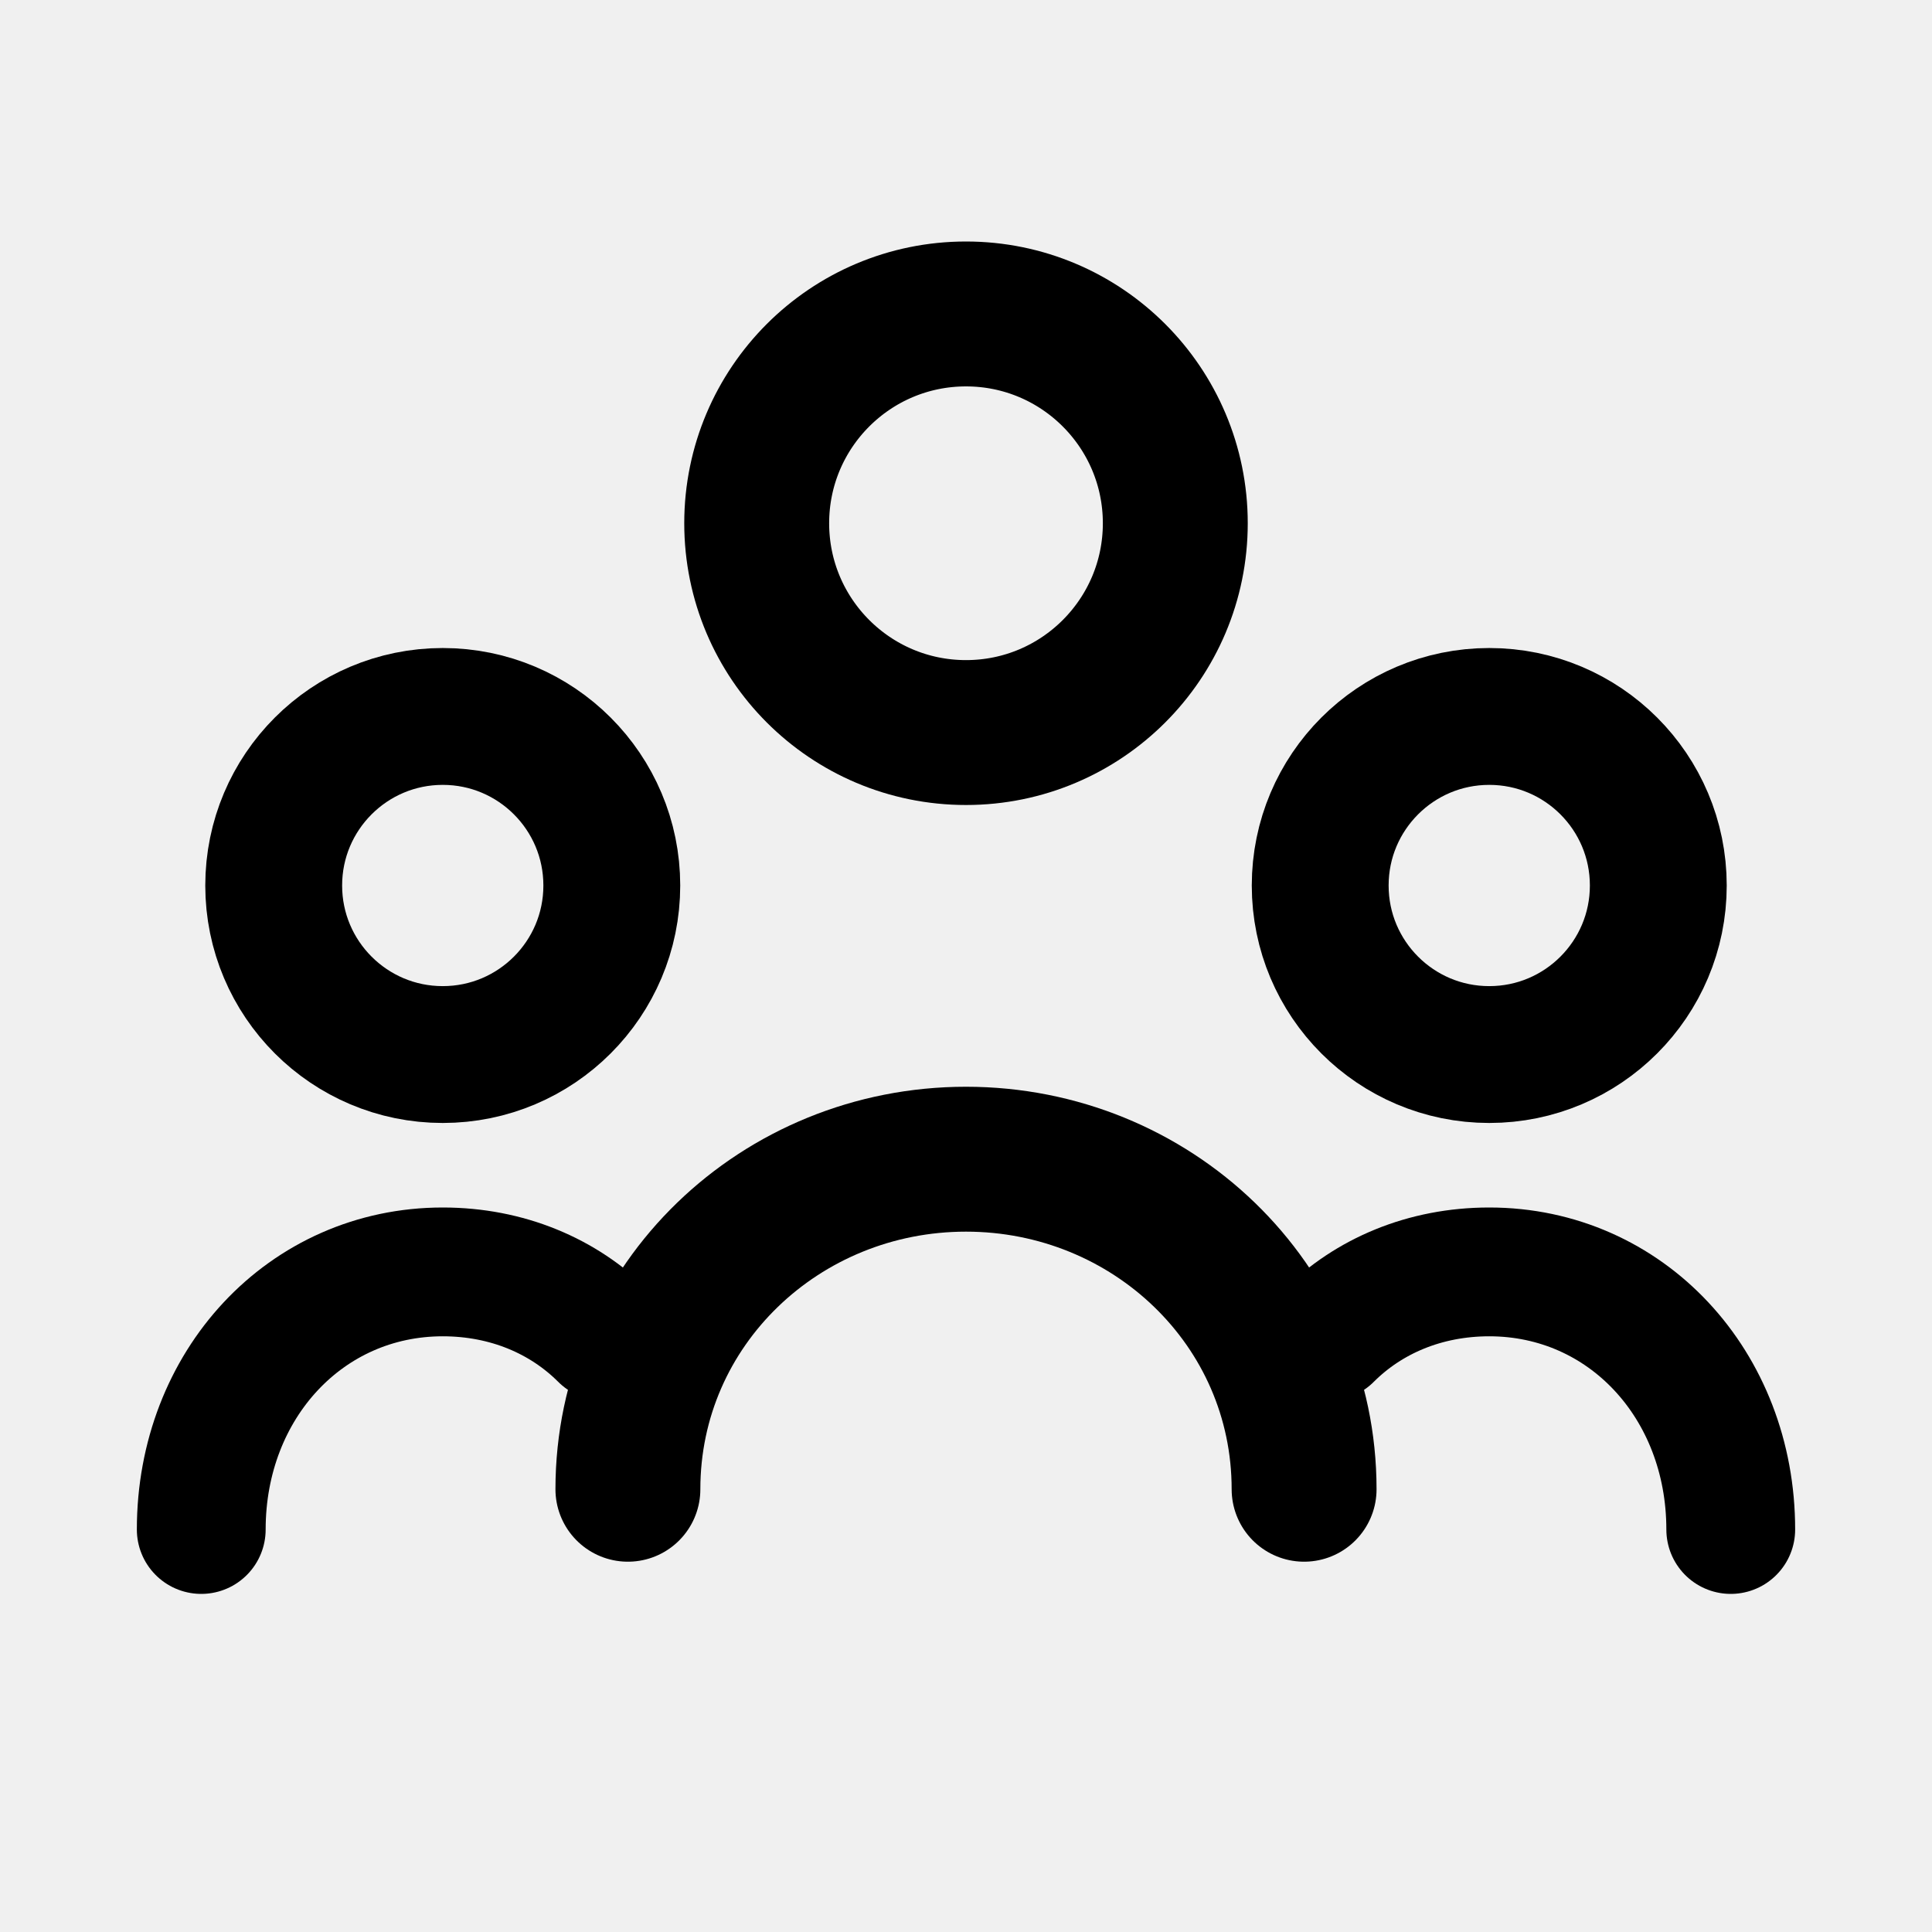
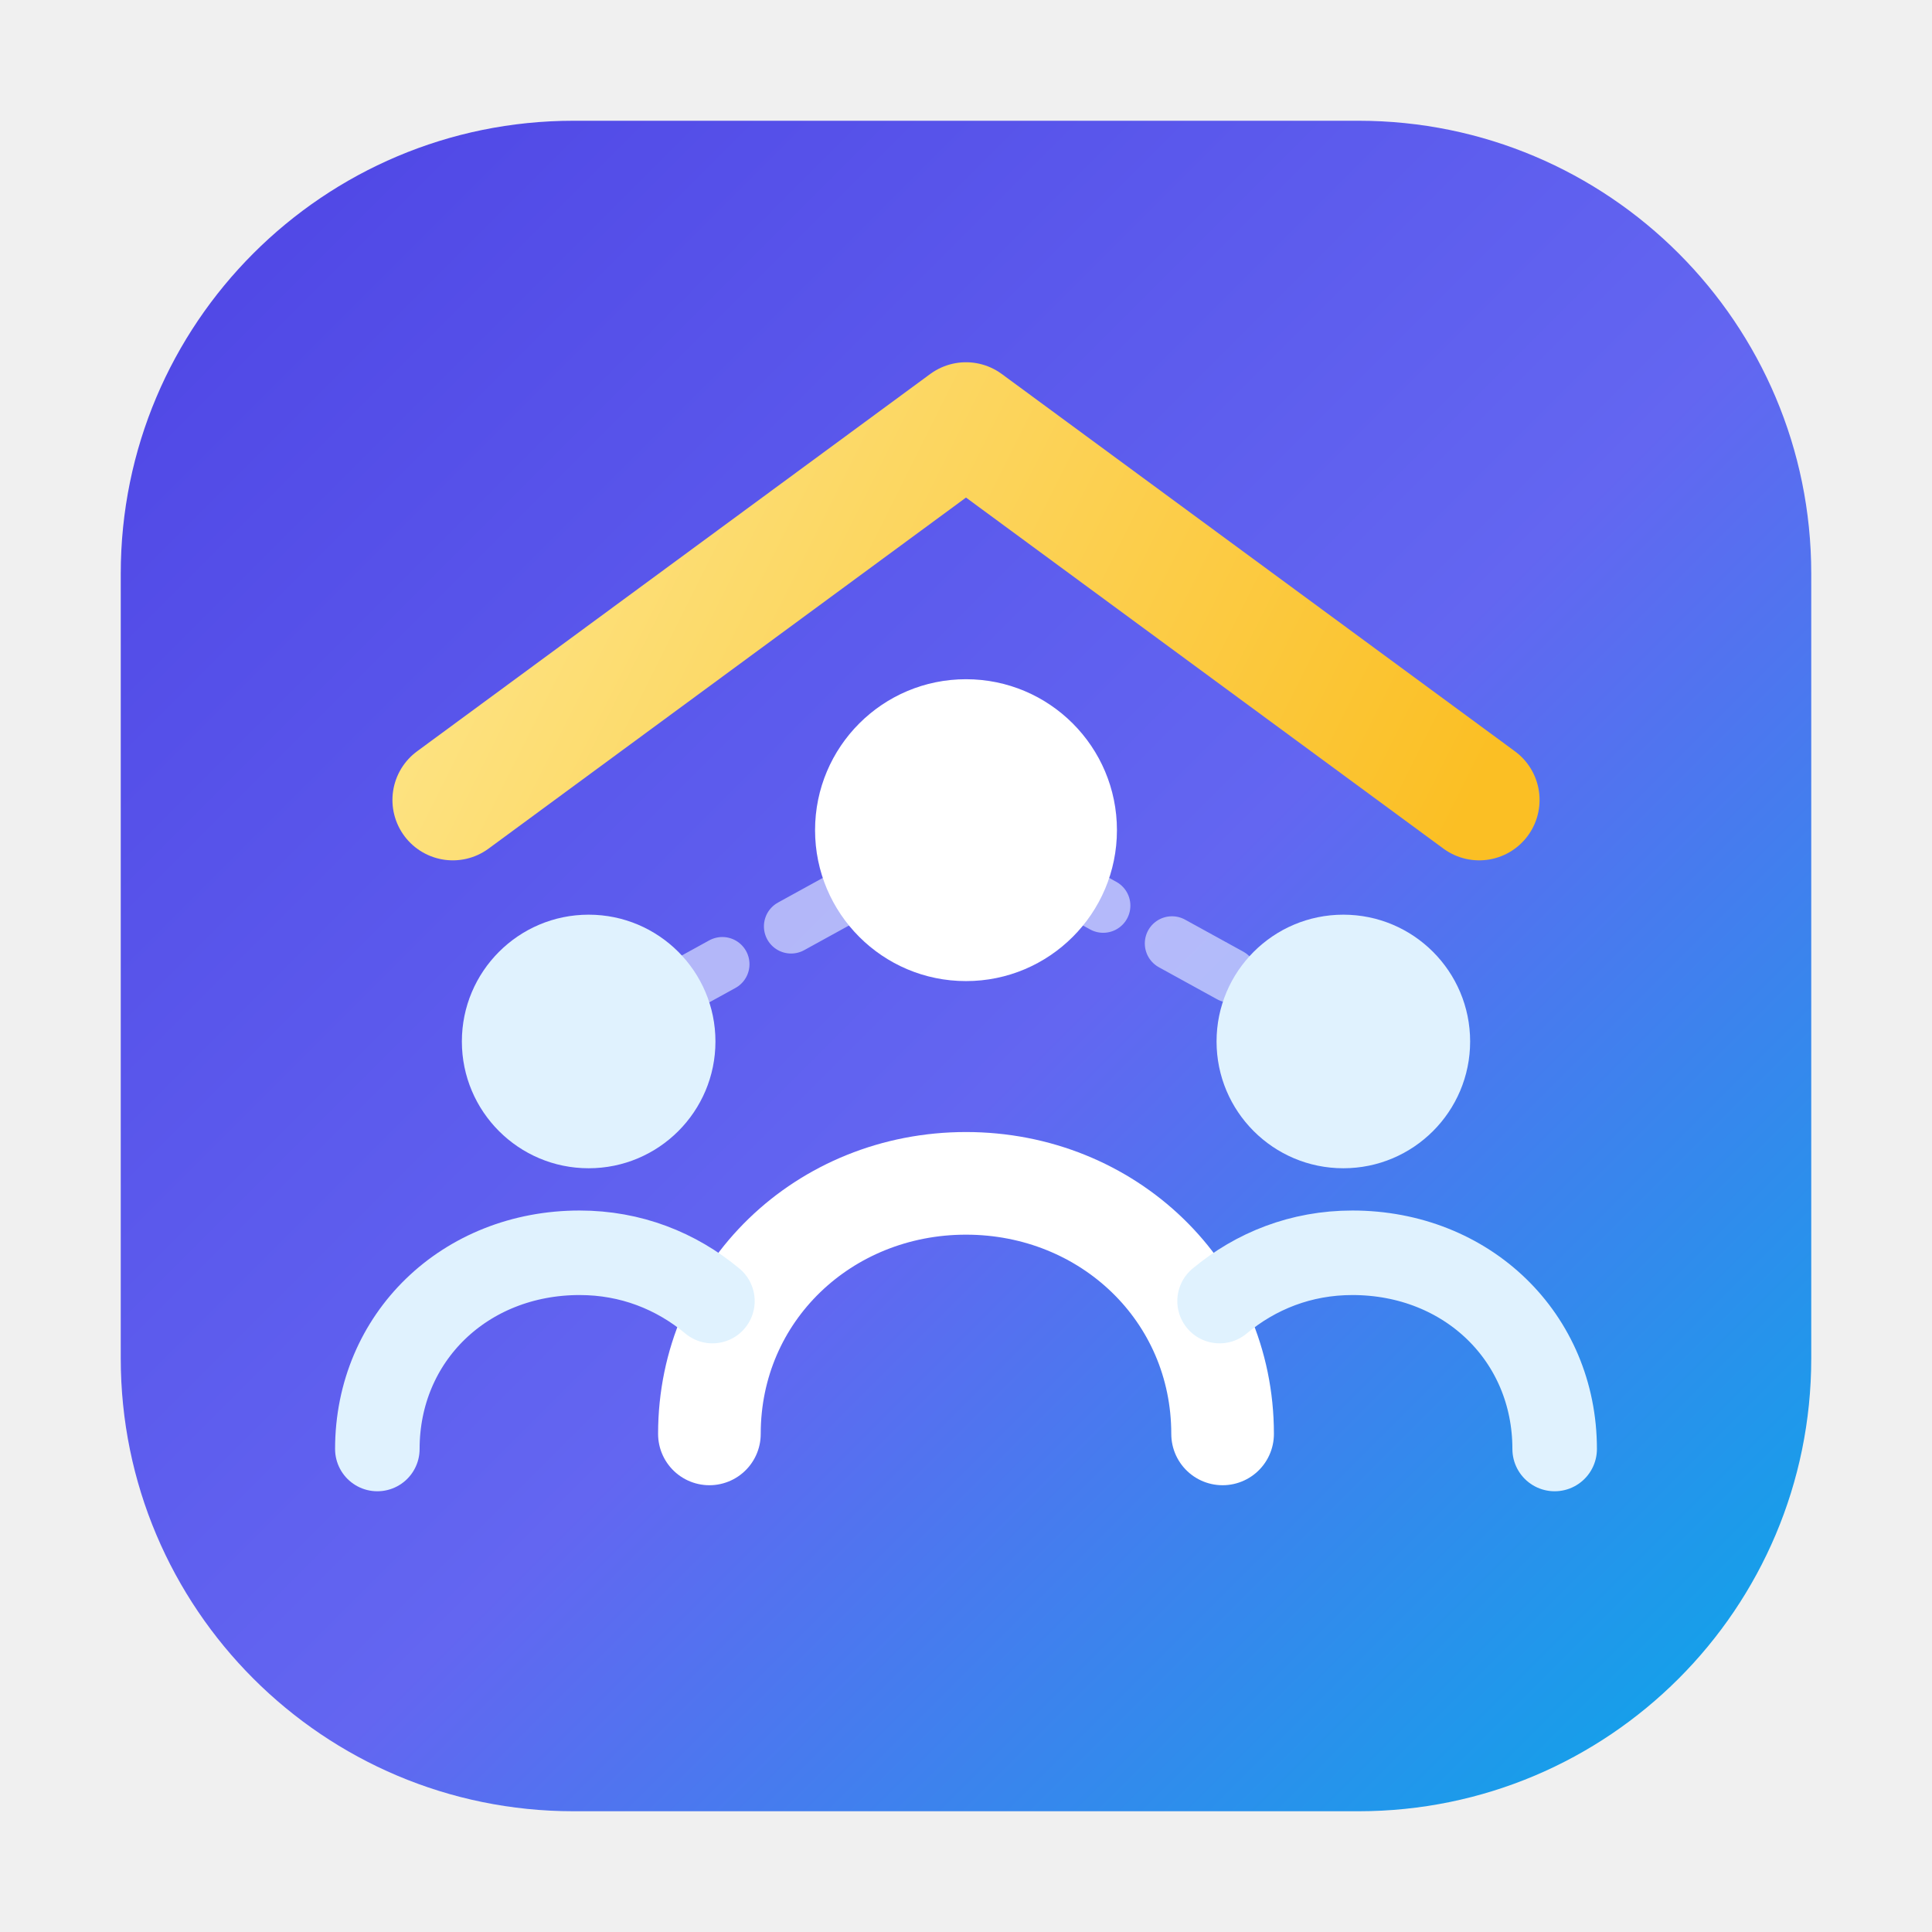
- <svg xmlns="http://www.w3.org/2000/svg" width="24" height="24" viewBox="0 0 24 24" fill="none">
-   <circle cx="12" cy="6.5" r="2.6" stroke="currentColor" stroke-width="1.8" />
-   <circle cx="5.5" cy="11" r="2.1" stroke="currentColor" stroke-width="1.7" />
-   <circle cx="18.5" cy="11" r="2.1" stroke="currentColor" stroke-width="1.7" />
-   <path d="M7.8 18.5c0-2.3 1.9-4.1 4.2-4.1s4.2 1.8 4.2 4.1" stroke="currentColor" stroke-width="1.8" stroke-linecap="round" />
-   <path d="M2.5 19c0-1.8 1.3-3.2 3-3.2.8 0 1.5.3 2 .8" stroke="currentColor" stroke-width="1.6" stroke-linecap="round" />
-   <path d="M21.5 19c0-1.8-1.3-3.2-3-3.2-.8 0-1.5.3-2 .8" stroke="currentColor" stroke-width="1.6" stroke-linecap="round" />
+ <svg xmlns="http://www.w3.org/2000/svg" width="64" height="64" viewBox="0 0 64 64" fill="none">
+   <defs>
+     <linearGradient id="dshfam-bg" x1="6" y1="6" x2="58" y2="58" gradientUnits="userSpaceOnUse">
+       <stop offset="0" stop-color="#4F46E5" />
+       <stop offset="0.55" stop-color="#6366F1" />
+       <stop offset="1" stop-color="#0EA5E9" />
+     </linearGradient>
+     <linearGradient id="dshfam-roof" x1="16" y1="12" x2="48" y2="28" gradientUnits="userSpaceOnUse">
+       <stop offset="0" stop-color="#FDE68A" />
+       <stop offset="1" stop-color="#FBBF24" />
+     </linearGradient>
+   </defs>
+   <rect x="4" y="4" width="56" height="56" rx="15" fill="url(#dshfam-bg)" />
+   <path d="M15 26.5L32 14L49 26.5" stroke="url(#dshfam-roof)" stroke-width="4" stroke-linecap="round" stroke-linejoin="round" />
+   <path d="M22 33L32 27.5L42 33" stroke="#E0E7FF" stroke-opacity="0.65" stroke-width="1.8" stroke-linecap="round" stroke-dasharray="2.2 2.6" />
+   <circle cx="32" cy="27.5" r="5" fill="#FFFFFF" />
+   <circle cx="19.5" cy="34.5" r="4.2" fill="#E0F2FE" />
+   <circle cx="44.5" cy="34.5" r="4.2" fill="#E0F2FE" />
+   <path d="M23.5 47.5C23.5 42.8 27.3 39.2 32 39.2C36.7 39.2 40.5 42.8 40.5 47.5" stroke="#FFFFFF" stroke-width="3.4" stroke-linecap="round" />
+   <path d="M12.5 48C12.5 44.3 15.4 41.5 19.2 41.5C20.9 41.5 22.4 42.1 23.6 43.1" stroke="#E0F2FE" stroke-width="2.8" stroke-linecap="round" />
+   <path d="M51.5 48C51.5 44.3 48.6 41.5 44.8 41.5C43.1 41.5 41.6 42.1 40.4 43.1" stroke="#E0F2FE" stroke-width="2.8" stroke-linecap="round" />
</svg>
